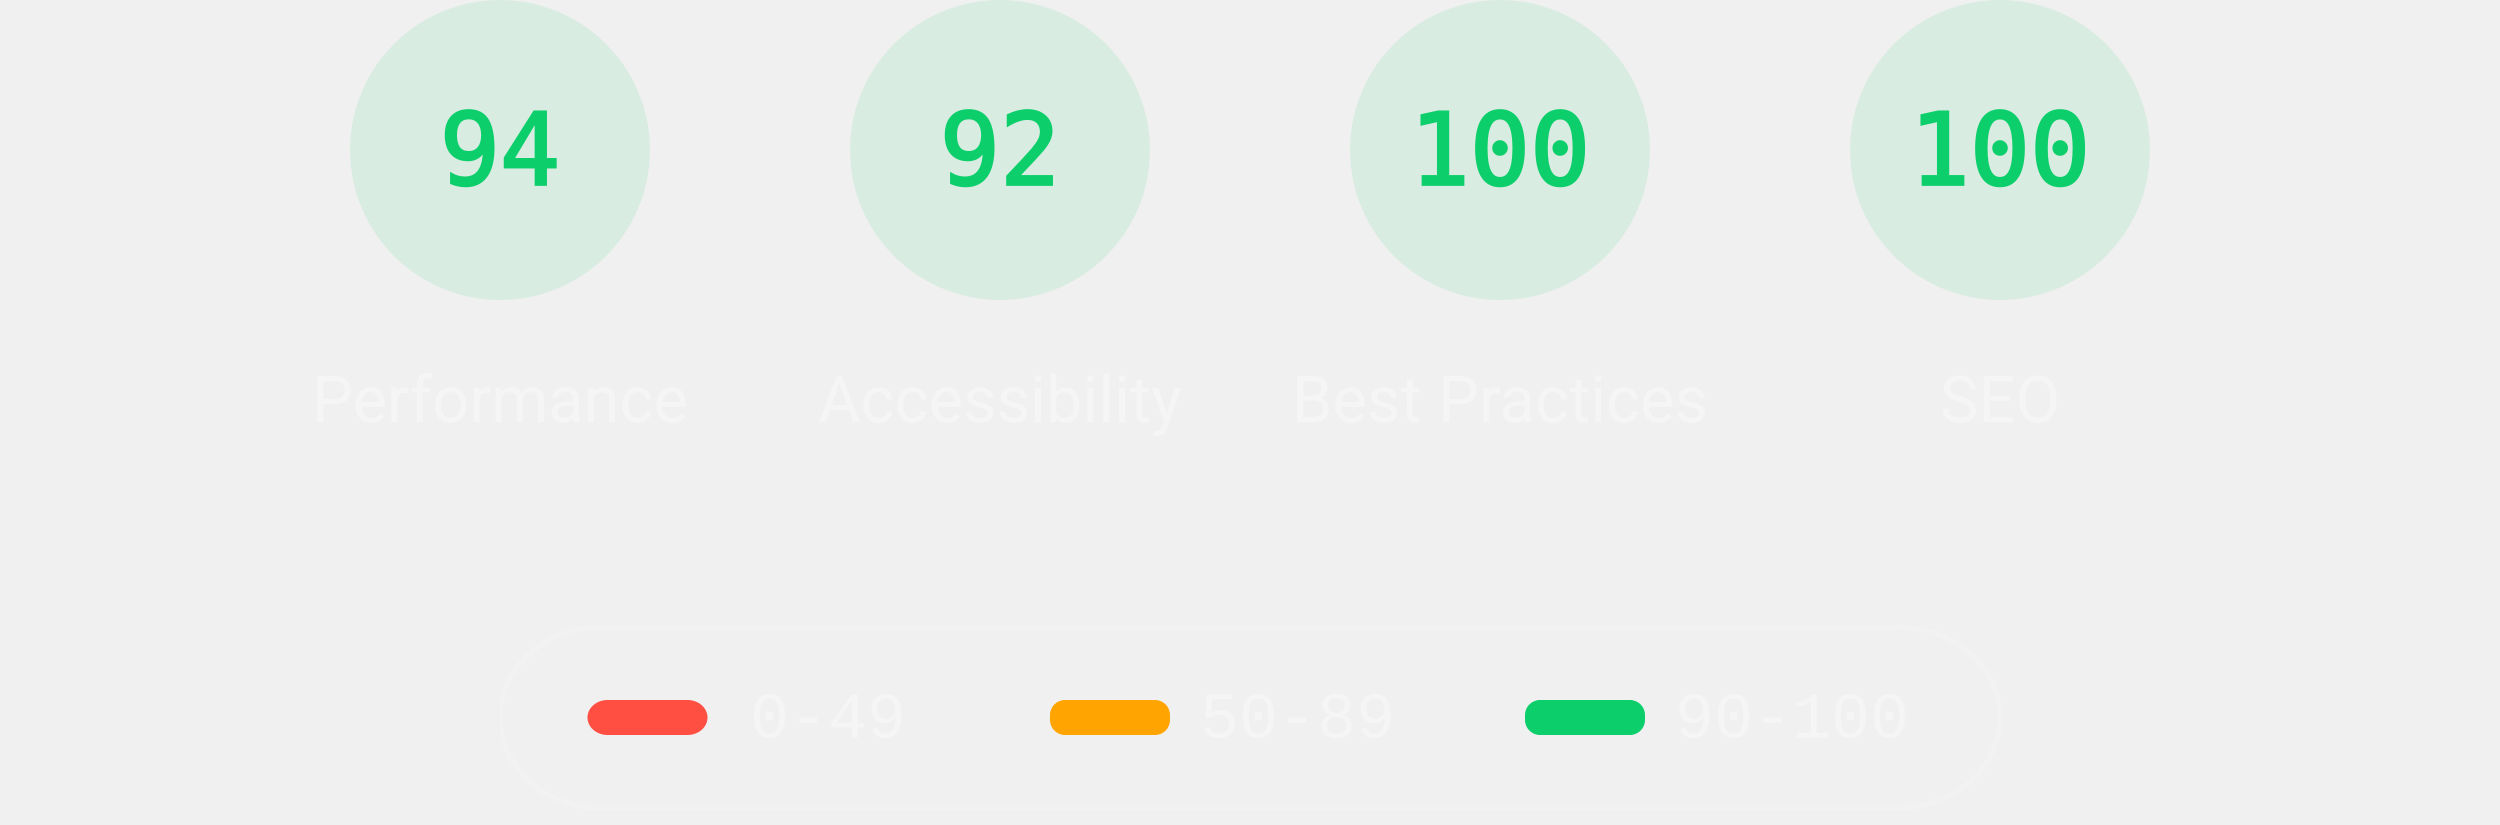
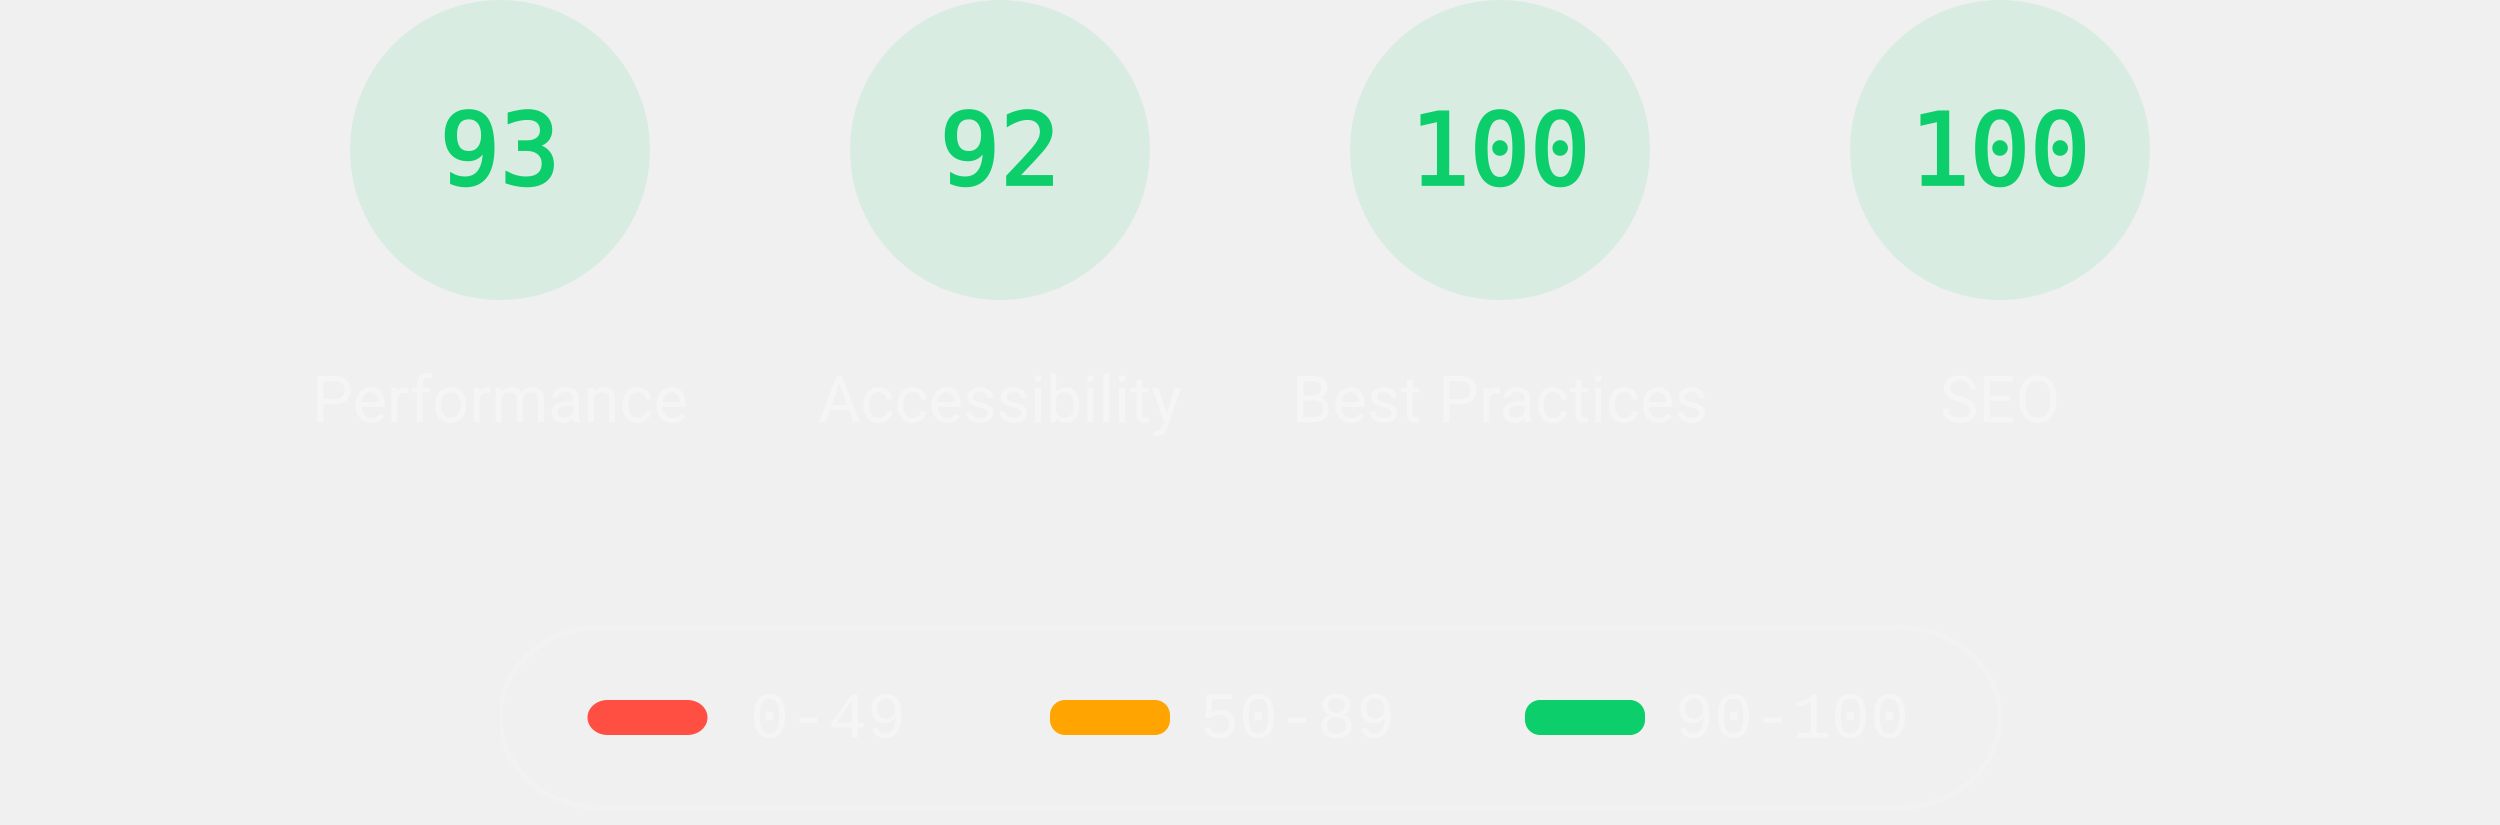
<svg xmlns="http://www.w3.org/2000/svg" class="theme--dark" fill="none" width="1000" height="330">
  <style>
			.gauge-base {
				opacity: 0.1
			}

			.gauge-arc {
				fill: none;
				animation-delay: 250ms;
				stroke-linecap: round;
				transform: rotate(-90deg);
				transform-origin: 100px 60px;
				animation: load-gauge 1s ease forwards
			}

			.guage-text {
				font-size: 40px;
				font-family: monospace;
				text-align: center
			}

			.guage-red {
				color: #ff4e42;
				fill: #ff4e42;
				stroke: #ff4e42
			}
			.guage-orange {
				color: #ffa400;
				fill: #ffa400;
				stroke: #ffa400
			}
			.guage-green {
				color: #0cce6b;
				fill: #0cce6b;
				stroke: #0cce6b
			}
			.theme--agnostic .guage-undefined {
				color: #5c5c5c;
				fill: #5c5c5c;
				stroke: #5c5c5c
			}
			.theme--light .guage-undefined {
				color: #1e1e1e;
				fill: #1e1e1e;
				stroke: #1e1e1e
			}
			.theme--dark .guage-undefined {
				color: #f5f5f5;
				fill: #f5f5f5;
				stroke: #f5f5f5
			}

			.guage-title {
				stroke: none;
				font-size: 26px;
				line-height: 26px;
				font-family: Roboto, Halvetica, Arial, sans-serif
			}
			.metric.guage-title {
				font-family: 'Courier New', Courier, monospace
			}
			.theme--agnostic .guage-title {
				color: #737373;
				fill: #737373
			}
			.theme--light .guage-title {
				color: #212121;
				fill: #212121
			}
			.theme--dark .guage-title {
				color: #f5f5f5;
				fill: #f5f5f5
			}

			@keyframes load-gauge {
				from {
					stroke-dasharray: 0 352.858
				}
			}
			.lh-gauge--pwa__disc {
				fill: #e0e0e0
			}
			.lh-gauge--pwa__logo {
				position: relative;
				fill: #b0b0b0
			}
			.lh-gauge--pwa__invisible {
				display: none
			}
			.lh-gauge--pwa__visible {
				display: inline
			}
			.guage-invisible {
				display: none
			}
			.lh-gauge--pwa__logo--primary-color {
				fill: #304ffe
			}
			.theme--agnostic .lh-gauge--pwa__logo--secondary-color {
				fill: #787878
			}
			.theme--light .lh-gauge--pwa__logo--secondary-color {
				fill: #3d3d3d
			}
			.theme--dark .lh-gauge--pwa__logo--secondary-color {
				fill: #d8b6b6
			}
			.theme--light #svg_2 {
				stroke: #00000022
			}
			.theme--agnostic #svg_2 {
				stroke: #616161
			}
			.theme--light #svg_2 {
				stroke: #00000022
			}
			.theme--dark #svg_2 {
				stroke: #f5f5f566
			}
		</style>
  <svg class="guage-div guage-perf guage-green" viewBox="0 0 200 200" width="200" height="200" x="100" y="0">
    <circle class="gauge-base" r="56" cx="100" cy="60" stroke-width="8" />
-     <circle class="gauge-arc guage-arc-1" r="56" cx="100" cy="60" stroke-width="8" style="stroke-dasharray: 330.747, 351.858;" />
-     <text class="guage-text" x="100px" y="60px" alignment-baseline="central" dominant-baseline="central" text-anchor="middle">94</text>
+     <circle class="gauge-arc guage-arc-1" r="56" cx="100" cy="60" stroke-width="8" style="stroke-dasharray: 327.228, 351.858;" />
+     <text class="guage-text" x="100px" y="60px" alignment-baseline="central" dominant-baseline="central" text-anchor="middle">93</text>
    <text class="guage-title" x="100px" y="160px" alignment-baseline="central" dominant-baseline="central" text-anchor="middle">Performance</text>
  </svg>
  <svg class="guage-div guage-acc guage-green" viewBox="0 0 200 200" width="200" height="200" x="300" y="0">
    <circle class="gauge-base" r="56" cx="100" cy="60" stroke-width="8" />
    <circle class="gauge-arc guage-arc-2" r="56" cx="100" cy="60" stroke-width="8" style="stroke-dasharray: 323.709, 351.858;" />
    <text class="guage-text" x="100px" y="60px" alignment-baseline="central" dominant-baseline="central" text-anchor="middle">92</text>
    <text class="guage-title" x="100px" y="160px" alignment-baseline="central" dominant-baseline="central" text-anchor="middle">Accessibility</text>
  </svg>
  <svg class="guage-div guage-best guage-green" viewBox="0 0 200 200" width="200" height="200" x="500" y="0">
    <circle class="gauge-base" r="56" cx="100" cy="60" stroke-width="8" />
    <circle class="gauge-arc guage-arc-3" r="56" cx="100" cy="60" stroke-width="8" style="stroke-dasharray: 351.858, 351.858;" />
    <text class="guage-text" x="100px" y="60px" alignment-baseline="central" dominant-baseline="central" text-anchor="middle">100</text>
    <text class="guage-title" x="100px" y="160px" alignment-baseline="central" dominant-baseline="central" text-anchor="middle">Best Practices</text>
  </svg>
  <svg class="guage-div guage-seo guage-green" viewBox="0 0 200 200" width="200" height="200" x="700" y="0">
    <circle class="gauge-base" r="56" cx="100" cy="60" stroke-width="8" />
    <circle class="gauge-arc guage-arc-4" r="56" cx="100" cy="60" stroke-width="8" style="stroke-dasharray: 351.858, 351.858;" />
    <text class="guage-text" x="100px" y="60px" alignment-baseline="central" dominant-baseline="central" text-anchor="middle">100</text>
    <text class="guage-title" x="100px" y="160px" alignment-baseline="central" dominant-baseline="central" text-anchor="middle">SEO</text>
  </svg>
  <svg class="guage-div guage-pwa guage-invisible" viewBox="0 0 200 200" width="200" height="200" x="900" y="0">
    <svg viewBox="0 0 60 60" width="112" height="112" x="44" y="4">
      <defs>
        <linearGradient id="lh-gauge--pwa__check-circle__gradient-0" x1="50%" y1="0%" x2="50%" y2="100%">
          <stop stop-color="#00C852" offset="0%" />
          <stop stop-color="#009688" offset="100%" />
        </linearGradient>
        <linearGradient id="lh-gauge--pwa__installable__shadow-gradient-0" x1="76.056%" x2="24.111%" y1="82.995%" y2="24.735%">
          <stop stop-color="#A5D6A7" offset="0%" />
          <stop stop-color="#80CBC4" offset="100%" />
        </linearGradient>
        <linearGradient id="lh-gauge--pwa__fast-reliable__shadow-gradient-0" x1="76.056%" y1="82.995%" x2="25.678%" y2="26.493%">
          <stop stop-color="#64B5F6" offset="0%" />
          <stop stop-color="#2979FF" offset="100%" />
        </linearGradient>
        <g id="lh-gauge--pwa__fast-reliable-badge-0">
          <circle fill="#FFFFFF" cx="10" cy="10" r="10" />
          <path fill="#304FFE" d="M10 3.58l5.25 2.34v3.5c0 3.23-2.24 6.26-5.25 7-3.01-.74-5.25-3.77-5.25-7v-3.5L10 3.58zm-.47 10.74l2.76-4.83.03-.07c.04-.08 0-.24-.22-.24h-1.64l.47-3.26h-.47l-2.7 4.77c-.02.01.05-.1-.04.05-.09.16-.1.31.18.31h1.63l-.47 3.27h.47z" />
        </g>
        <g id="lh-gauge--pwa__installable-badge-0">
          <circle fill="#FFFFFF" cx="10" cy="10" r="10" />
          <path fill="#009688" d="M10 4.167A5.835 5.835 0 0 0 4.167 10 5.835 5.835 0 0 0 10 15.833 5.835 5.835 0 0 0 15.833 10 5.835 5.835 0 0 0 10 4.167zm2.917 6.416h-2.334v2.334H9.417v-2.334H7.083V9.417h2.334V7.083h1.166v2.334h2.334v1.166z" />
        </g>
      </defs>
      <g stroke="none" fill-rule="nonzero">
        <circle class="lh-gauge--pwa__disc" cx="30" cy="30" r="30" />
        <g class="lh-gauge--pwa__logo">
          <path d="M35.66 19.39l.7-1.75h2L37.4 15 38.6 12l3.4 9h-2.51l-.58-1.61z" />
          <path d="M33.52 21l3.65-9h-2.42l-2.5 5.82L30.5 12h-1.86l-1.9 5.82-1.35-2.65-1.21 3.72L25.4 21h2.38l1.72-5.2 1.64 5.2z" />
          <path fill-rule="nonzero" d="M20.3 17.91h1.48c.45 0 .85-.05 1.2-.15l.39-1.18 1.07-3.3a2.64 2.64 0 0 0-.28-.37c-.55-.6-1.36-.91-2.42-.91H18v9h2.3V17.9zm1.96-3.84c.22.22.33.5.33.87 0 .36-.1.65-.29.87-.2.23-.59.35-1.15.35h-.86v-2.41h.87c.52 0 .89.1 1.1.32z" />
        </g>
        <rect class="lh-gauge--pwa__component lh-gauge--pwa__na-line lh-gauge--pwa__invisible" fill="#FFFFFF" x="20" y="32" width="20" height="4" rx="2" />
        <g class="lh-gauge--pwa__component lh-gauge--pwa__fast-reliable-badge lh-gauge--pwa__invisible" transform="translate(20, 29)">
          <path fill="url(#lh-gauge--pwa__fast-reliable__shadow-gradient-0)" d="M33.63 19.49A30 30 0 0 1 16.2 30.36L3 17.14 17.14 3l16.49 16.49z" />
          <use href="#lh-gauge--pwa__fast-reliable-badge-0" />
        </g>
        <g class="lh-gauge--pwa__component lh-gauge--pwa__installable-badge lh-gauge--pwa__invisible" transform="translate(20, 29)">
          <path fill="url(#lh-gauge--pwa__installable__shadow-gradient-0)" d="M33.629 19.487c-4.272 5.453-10.391 9.39-17.415 10.869L3 17.142 17.142 3 33.63 19.487z" />
          <use href="#lh-gauge--pwa__installable-badge-0" />
        </g>
        <g class="lh-gauge--pwa__component lh-gauge--pwa__fast-reliable-installable-badges lh-gauge--pwa__invisible">
          <g transform="translate(8, 29)">
            <path fill="url(#lh-gauge--pwa__fast-reliable__shadow-gradient-0)" d="M16.321 30.463L3 17.143 17.142 3l22.365 22.365A29.864 29.864 0 0 1 22 31c-1.942 0-3.84-.184-5.679-.537z" />
            <use href="#lh-gauge--pwa__fast-reliable-badge-0" />
          </g>
          <g transform="translate(32, 29)">
            <path fill="url(#lh-gauge--pwa__installable__shadow-gradient-0)" d="M25.982 11.84a30.107 30.107 0 0 1-13.08 15.203L3 17.143 17.142 3l8.84 8.84z" />
            <use href="#lh-gauge--pwa__installable-badge-0" />
          </g>
        </g>
        <g class="lh-gauge--pwa__component lh-gauge--pwa__check-circle lh-gauge--pwa__invisible" transform="translate(18, 28)">
          <circle fill="#FFFFFF" cx="12" cy="12" r="12" />
          <path fill="url(#lh-gauge--pwa__check-circle__gradient-0)" d="M12 2a10 10 0 1 0 0 20 10 10 0 0 0 0-20zm-2 15l-5-5 1.41-1.41L10 14.17l7.59-7.59L19 8l-9 9z" />
        </g>
      </g>
    </svg>
    <text class="guage-title" y="160px" alignment-baseline="central" dominant-baseline="central" text-anchor="middle">
      <tspan x="100px" dy="-6px">Progressive</tspan>
      <tspan x="100px" dy="30px">Web App</tspan>
    </text>
  </svg>
  <svg width="604" height="76" x="200" y="250">
    <g>
      <rect fill="none" id="canvas_background" height="80" width="604" y="-1" x="-1" />
      <g display="none" overflow="visible" y="0" x="0" height="100%" width="100%" id="canvasGrid">
        <rect fill="url(#gridpattern)" stroke-width="0" y="0" x="0" height="100%" width="100%" />
      </g>
    </g>
    <g>
      <rect fill-opacity="0" stroke-width="2" rx="40" id="svg_2" height="72" width="600" y="1" x="0" fill="#000000" />
      <rect stroke="#000" rx="8" id="svg_3" height="14" width="48" y="30" x="35" stroke-opacity="null" stroke-width="0" fill="#ff4e42" />
      <rect stroke="#000" rx="6" id="svg_4" height="14" width="48" y="30" x="220" stroke-opacity="null" stroke-width="0" fill="#ffa400" />
      <rect stroke="#000" rx="6" id="svg_5" height="14" width="48" y="30" x="410" stroke-opacity="null" stroke-width="0" fill="#0cce6b" />
      <text class="metric guage-title" xml:space="preserve" text-anchor="start" font-size="26" id="svg_6" y="45" x="100" stroke-opacity="null" stroke-width="0" stroke="#000">0-49</text>
      <text class="metric guage-title" xml:space="preserve" text-anchor="start" font-size="26" id="svg_7" y="45" x="280" stroke-opacity="null" stroke-width="0" stroke="#000">50-89</text>
      <text class="metric guage-title" xml:space="preserve" text-anchor="start" font-size="26" id="svg_8" y="45" x="470" stroke-opacity="null" stroke-width="0" stroke="#000">90-100</text>
    </g>
  </svg>
</svg>
